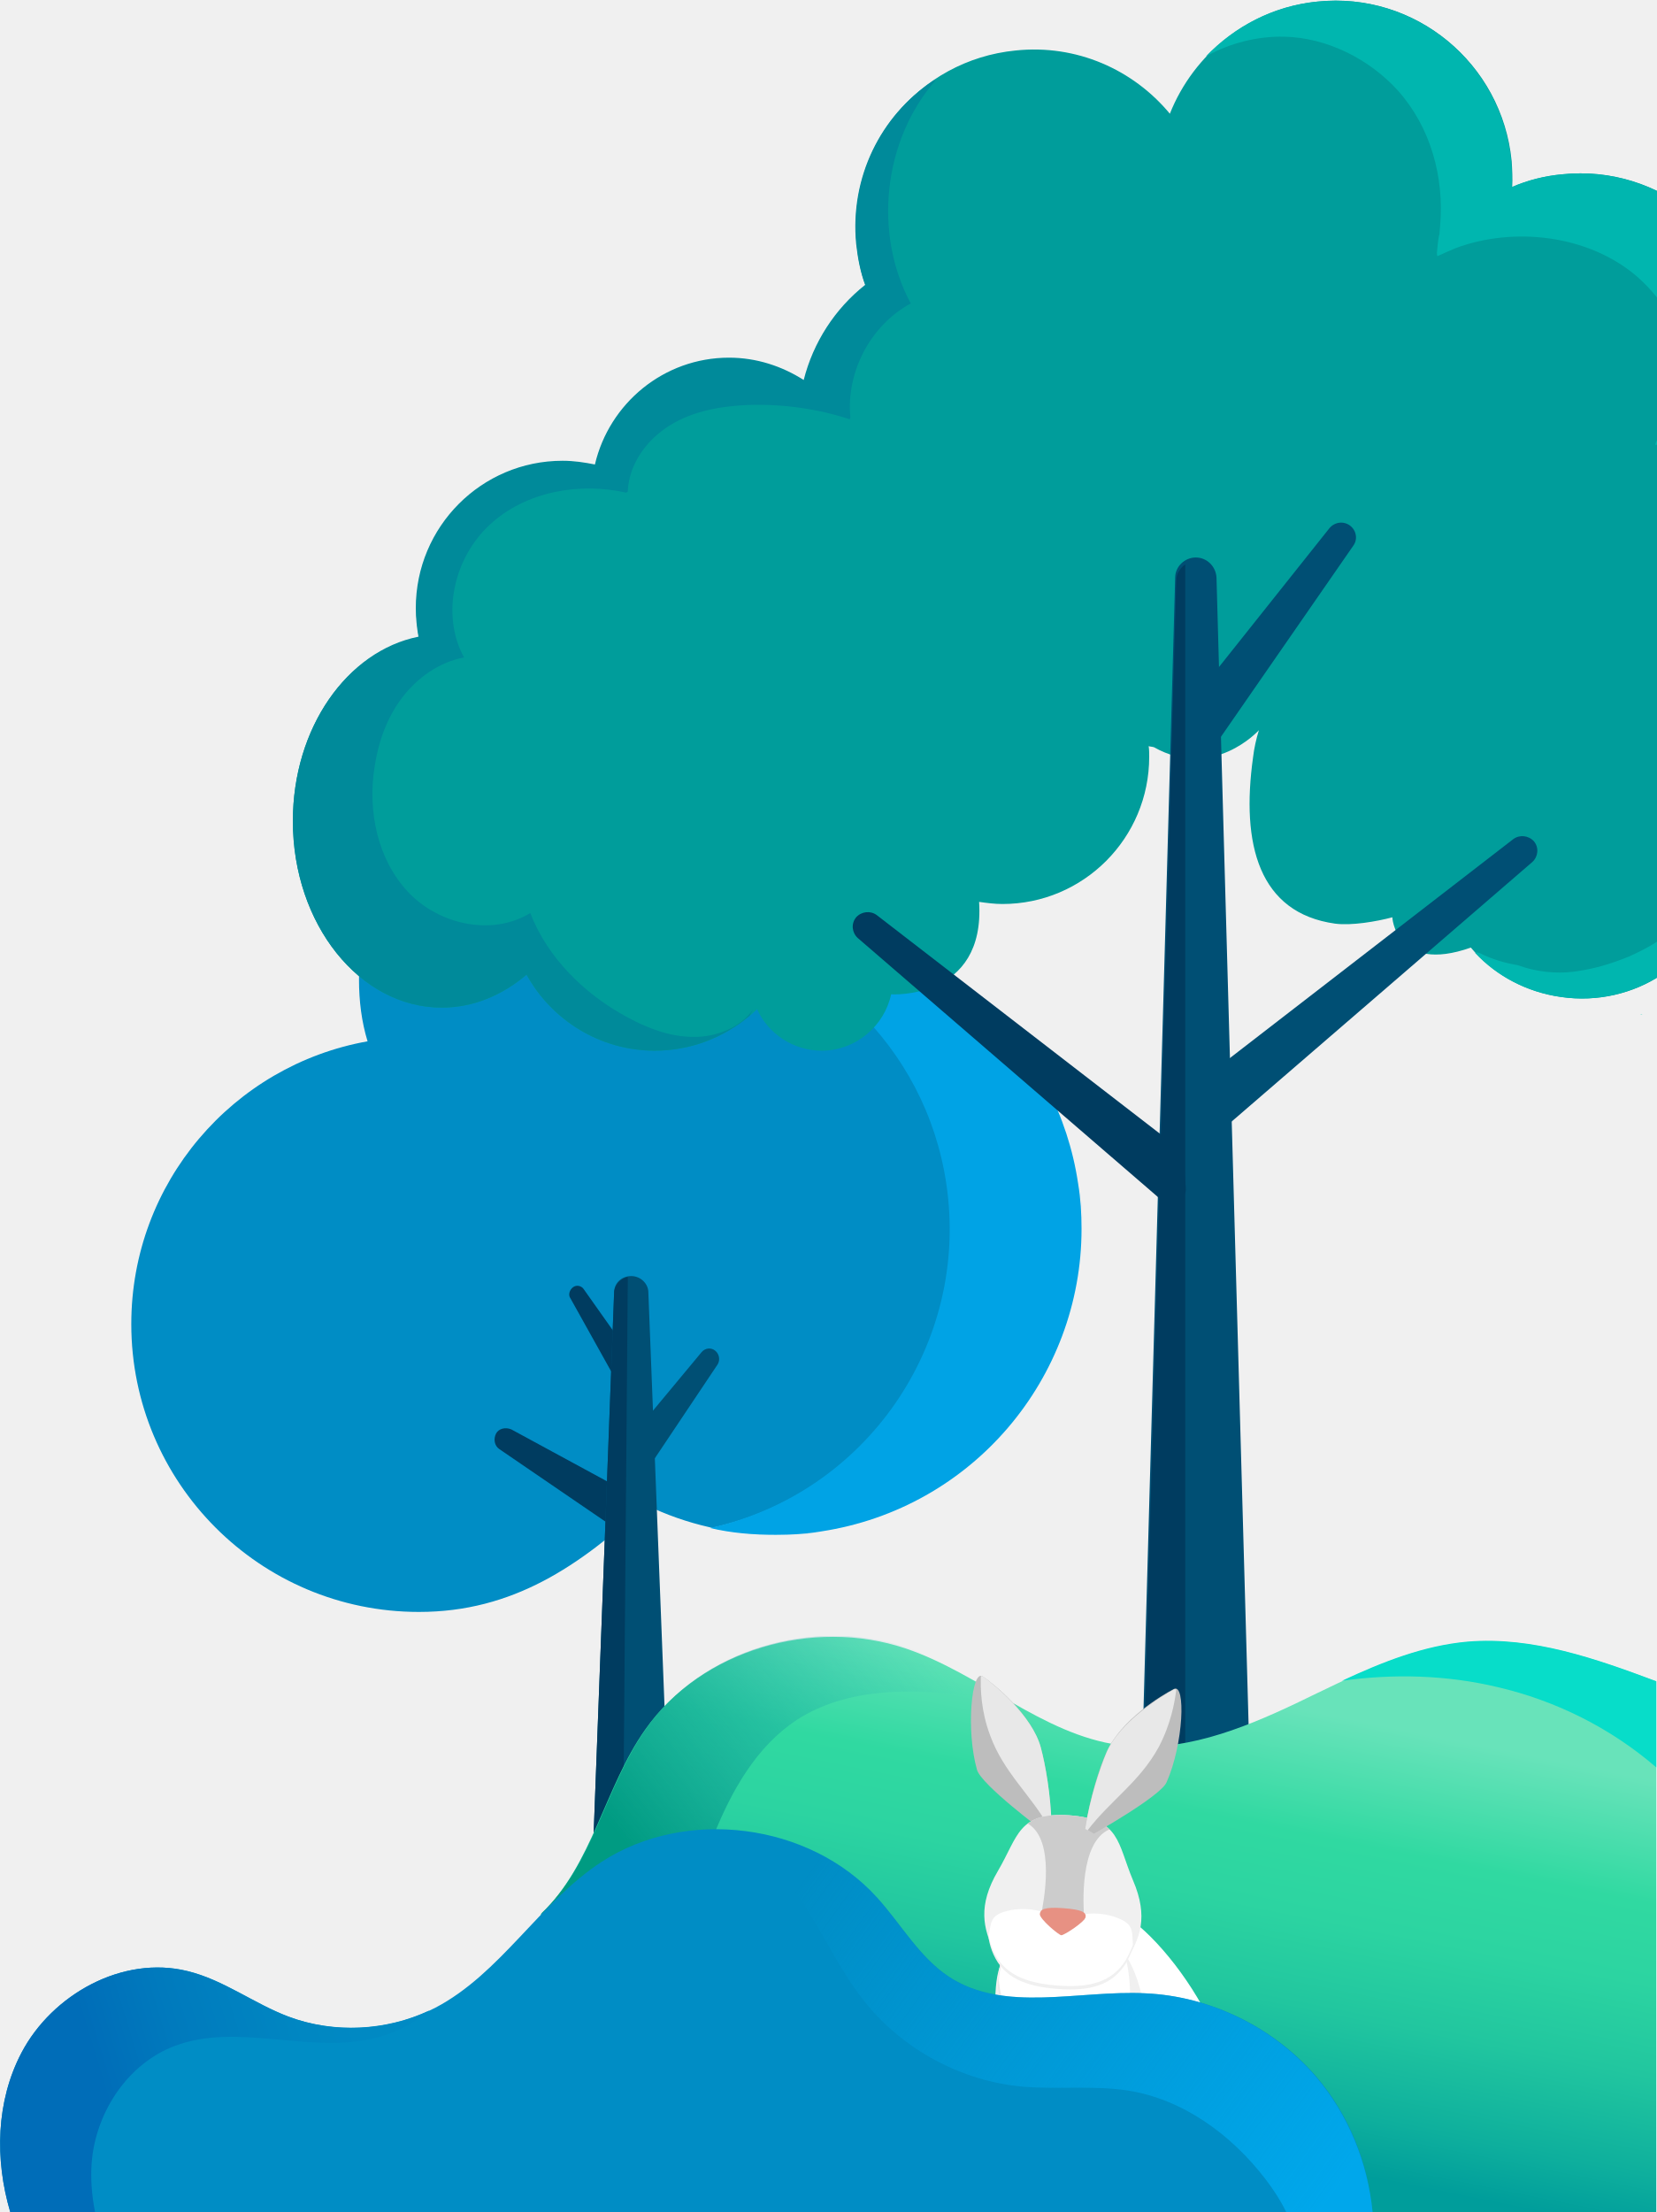
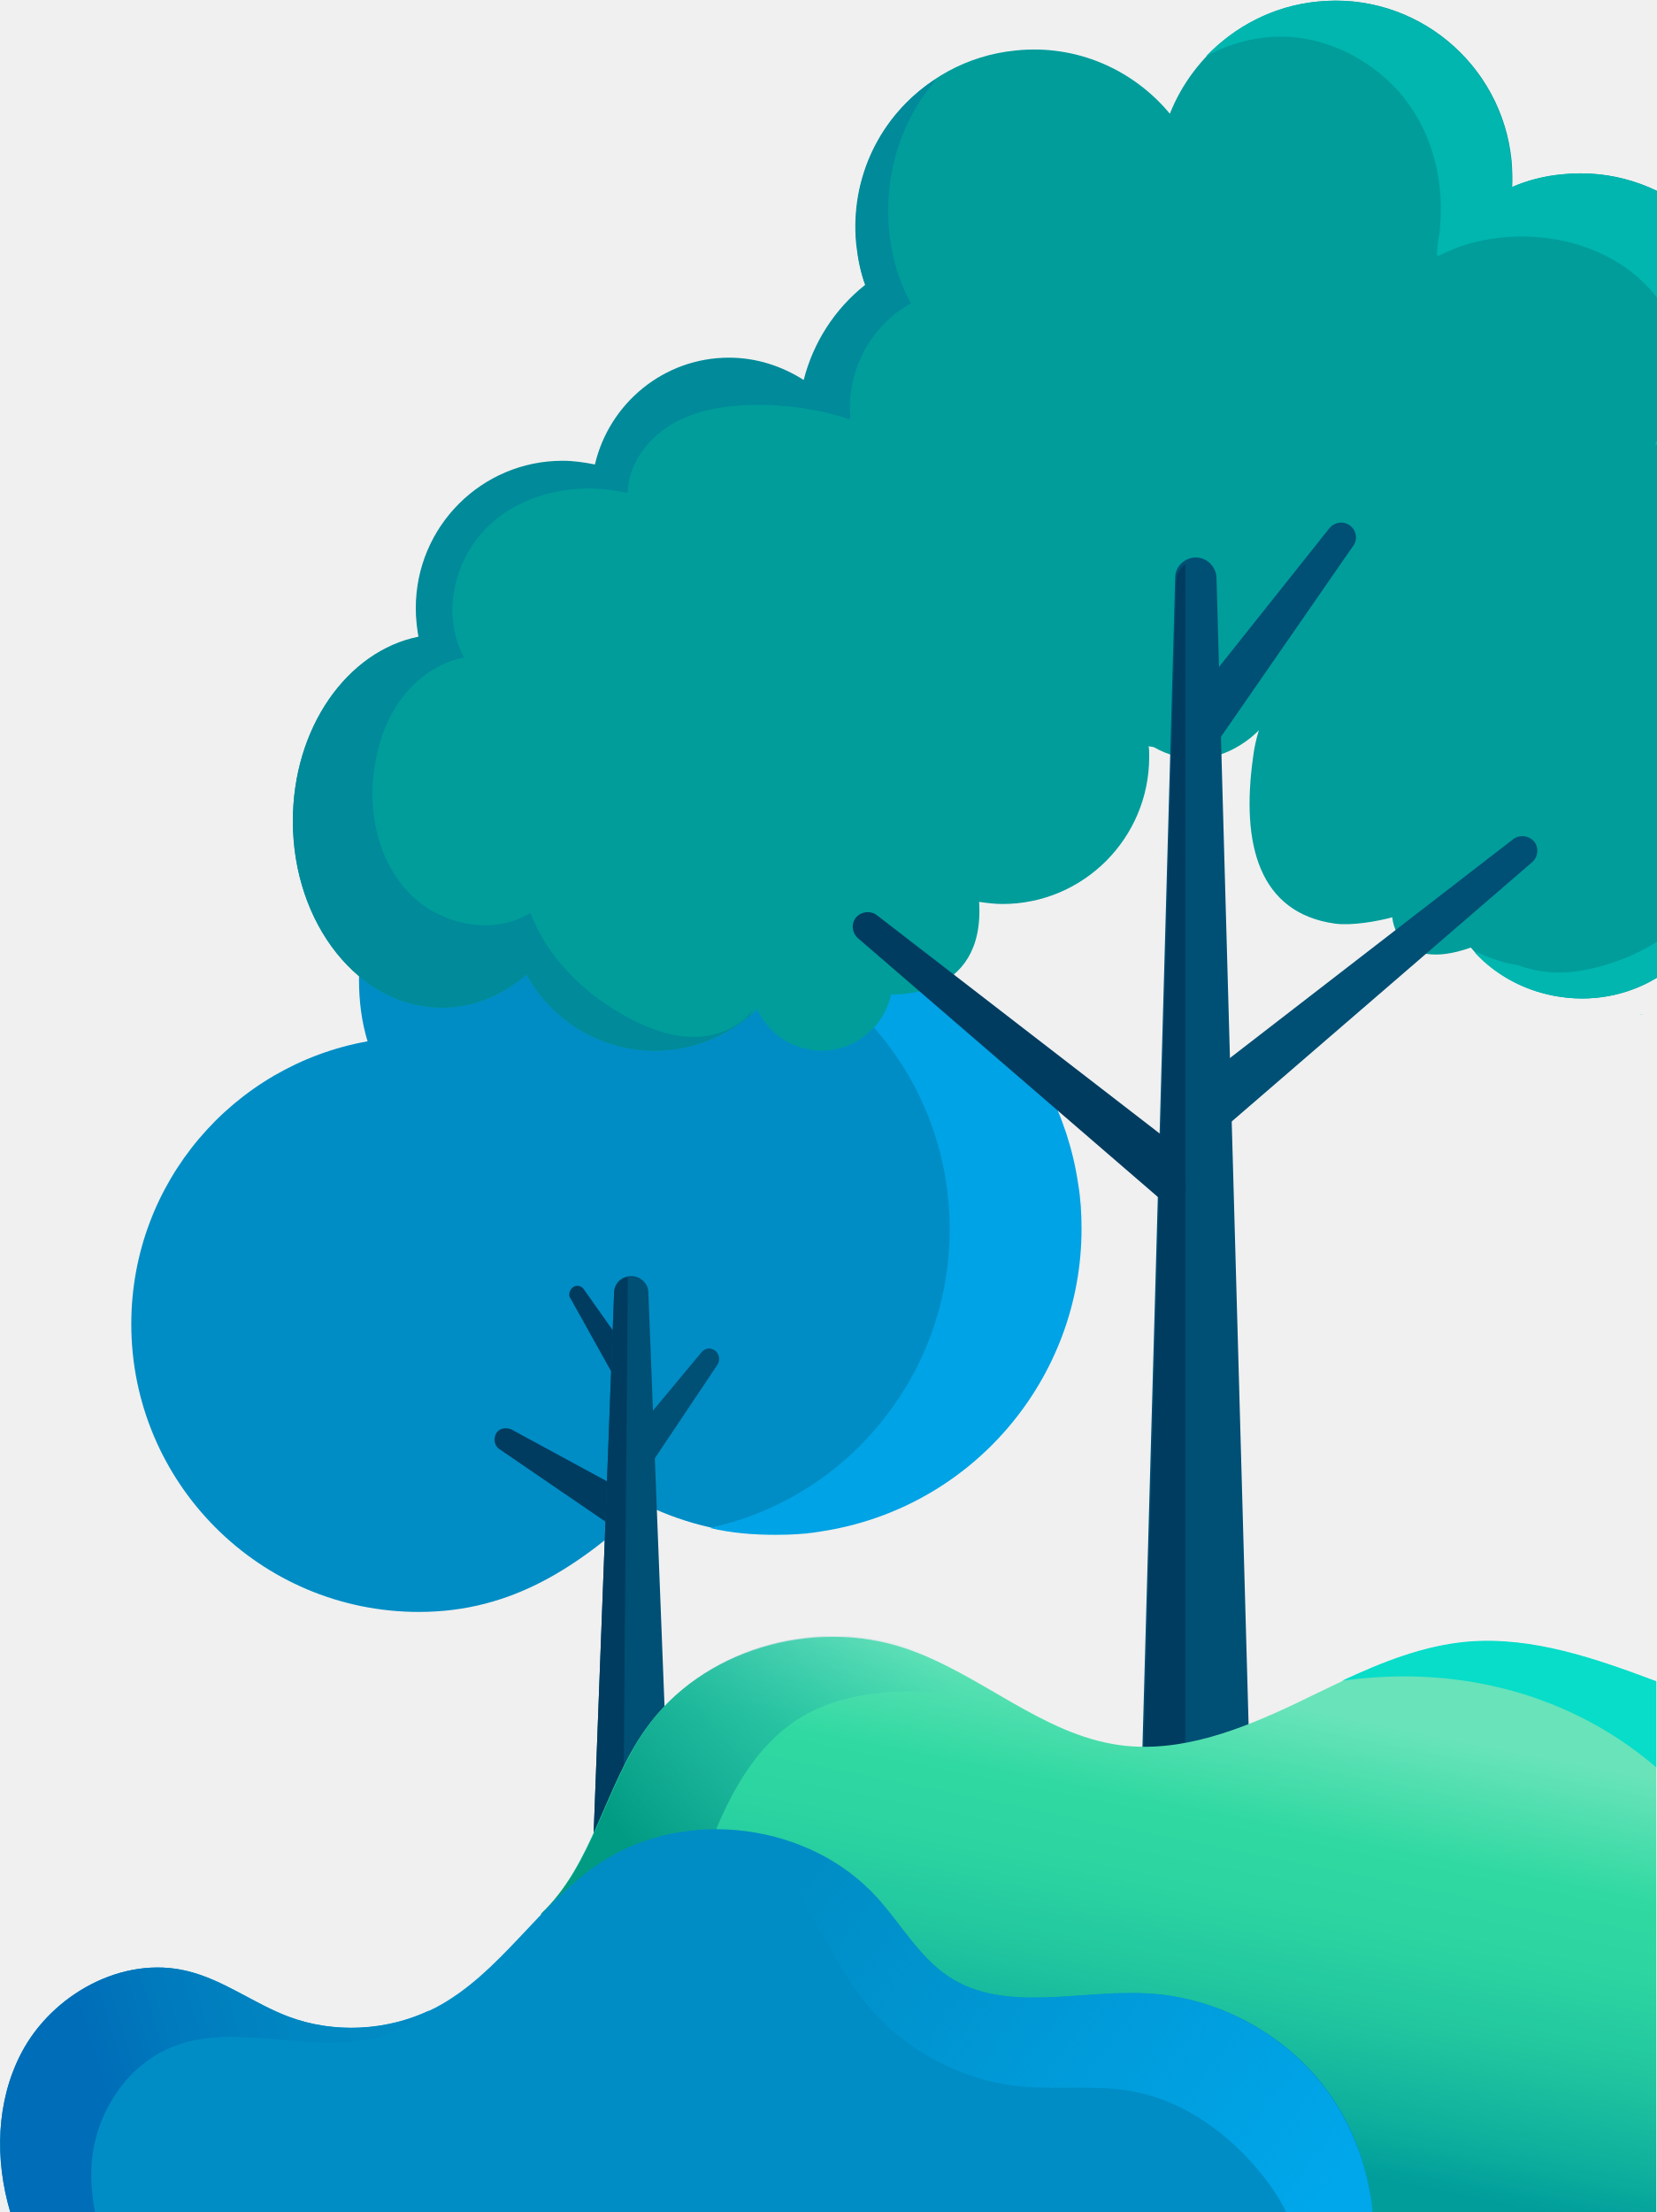
<svg xmlns="http://www.w3.org/2000/svg" width="164" height="219" viewBox="0 0 164 219" fill="none">
  <path d="M58.267 74C45.721 74.17 35.548 84.349 35.548 96.988C35.548 99.109 35.803 101.145 36.396 103.096C23.087 105.471 13 117.092 13 131.089C13 146.782 25.715 159.59 41.482 159.59C50.807 159.59 57.419 155.01 63.946 148.987C67.93 150.938 72.423 151.956 77 151.956C78.526 151.956 80.052 151.871 81.493 151.617C96.497 149.326 107.263 136.433 107.263 121.673C107.263 136.433 96.497 149.326 81.493 151.617C79.967 151.871 78.441 151.956 77 151.956C74.796 151.956 72.592 151.701 70.473 151.277C85.901 147.884 96.328 133.04 93.869 117.177C91.835 103.52 80.9 93.341 67.845 91.644C65.98 83.67 59.877 77.308 52.078 74.933C53.943 74.339 56.062 74 58.267 74Z" fill="#008DC5" />
  <path d="M58.436 74C58.436 74 58.351 74 58.436 74C58.351 74 58.436 74 58.436 74ZM58.521 74C58.521 74 58.436 74 58.521 74C58.436 74 58.521 74 58.521 74C69.371 74 78.441 81.55 80.815 91.644C93.869 93.341 104.804 103.52 106.839 117.177C107.093 118.704 107.178 120.231 107.178 121.673C107.178 120.146 107.093 118.704 106.839 117.177C104.804 103.52 93.869 93.341 80.815 91.644C78.441 81.55 69.371 74 58.521 74Z" fill="#009CD2" />
  <path d="M58.521 74C58.521 74 58.436 74 58.521 74C58.436 74 58.436 74 58.436 74C58.436 74 58.436 74 58.351 74C58.351 74 58.351 74 58.266 74C58.266 74 58.266 74 58.182 74C55.978 74 53.943 74.339 51.909 74.933C59.707 77.223 65.811 83.585 67.676 91.644C80.73 93.341 91.665 103.52 93.7 117.177C96.073 133.04 85.731 147.884 70.303 151.277C72.423 151.786 74.627 151.956 76.831 151.956C78.356 151.956 79.798 151.871 81.323 151.617C96.328 149.326 107.093 136.433 107.093 121.673C107.093 120.146 107.008 118.704 106.754 117.177C104.72 103.52 93.784 93.341 80.73 91.644C78.441 81.55 69.371 74 58.521 74Z" fill="#00A3E5" />
  <path d="M60.979 136.602L56.486 128.544C56.232 128.204 56.402 127.695 56.741 127.441C57.08 127.187 57.588 127.271 57.843 127.695L63.183 135.245C63.438 135.669 63.353 136.178 62.929 136.433L62.081 136.942C61.742 137.196 61.149 137.026 60.979 136.602Z" fill="#003C60" />
  <path d="M59.877 150.599L49.45 143.473C48.941 143.134 48.857 142.455 49.111 141.946C49.365 141.437 50.044 141.268 50.637 141.522L61.742 147.545C62.335 147.884 62.505 148.563 62.165 149.157L61.487 150.344C61.148 150.768 60.47 150.938 59.877 150.599Z" fill="#003C60" />
  <path d="M66.913 197.423H58.181L60.809 127.95C60.809 127.017 61.572 126.338 62.505 126.338C63.437 126.338 64.2 127.102 64.2 127.95L66.913 197.423Z" fill="#004F74" />
  <path d="M62.166 126.423C61.403 126.593 60.809 127.271 60.809 128.035L58.181 197.508H61.572L62.166 126.423Z" fill="#003C60" />
  <path d="M64.878 144.322L71.066 135.075C71.321 134.651 71.236 134.057 70.812 133.718C70.388 133.379 69.795 133.464 69.456 133.888L62.335 142.455C61.996 142.88 62.081 143.558 62.505 143.897L63.437 144.576C63.861 144.915 64.539 144.746 64.878 144.322Z" fill="#004F74" />
  <path d="M145.642 93.815C147.741 96.341 150.89 98.182 154.615 98.708C158.235 99.234 161.751 98.34 164.479 96.551C165.214 98.761 167.26 100.497 169.884 100.866C173.032 101.287 175.918 99.655 176.915 97.025C180.903 96.235 184.313 93.762 186.045 90.342C186.727 90.553 187.462 90.711 188.196 90.816C195.647 91.868 202.416 87.133 203.36 80.345C204.305 73.505 199.058 67.138 191.607 66.086C190.243 65.876 188.931 65.876 187.671 66.086C187.829 65.507 187.986 64.929 188.091 64.297C188.878 58.773 185.573 53.616 180.378 51.248C179.539 47.249 176.495 43.829 172.35 42.304C173.662 39.515 174.239 36.358 173.924 33.043C172.98 23.362 164.374 16.259 154.72 17.258C152.988 17.416 151.309 17.837 149.735 18.521C149.788 17.679 149.735 16.785 149.683 15.943C148.738 6.261 140.133 -0.842 130.478 0.158C123.71 0.842 118.2 5.314 115.839 11.26C112.219 6.893 106.604 4.367 100.57 4.999C90.915 5.946 83.832 14.575 84.829 24.256C84.986 25.677 85.249 27.045 85.721 28.308C82.73 30.675 80.579 33.99 79.634 37.726C77.483 36.358 74.964 35.516 72.236 35.516C65.782 35.516 60.377 40.041 58.961 46.092C57.911 45.882 56.862 45.724 55.76 45.724C47.732 45.724 41.226 52.248 41.226 60.298C41.226 61.298 41.331 62.245 41.488 63.14C34.352 64.455 29 72.084 29 81.292C29 91.5 35.611 99.761 43.744 99.761C46.84 99.761 49.726 98.55 52.14 96.498C54.606 100.971 59.381 104.023 64.838 104.023C68.773 104.023 72.341 102.444 74.964 99.918C76.066 102.339 78.532 104.023 81.366 104.023C84.724 104.023 87.557 101.602 88.24 98.445C88.24 98.445 97.579 99.024 96.95 89.29C97.684 89.395 98.471 89.501 99.258 89.501C107.286 89.501 113.793 82.976 113.793 74.926C113.793 74.557 113.793 74.242 113.74 73.873C113.898 73.926 114.108 73.926 114.265 73.979C120.142 77.293 124.654 72.295 124.654 72.295C124.392 73.137 124.182 74.084 124.077 74.978C122.87 83.607 124.654 90.395 132.21 91.447C133.837 91.658 136.303 91.237 137.877 90.816C137.824 90.711 138.192 96.446 145.642 93.815Z" fill="#009D9B" />
  <path d="M125.651 242.772L120.457 57.194C120.404 56.089 119.512 55.195 118.41 55.195C117.308 55.195 116.364 56.089 116.364 57.194L111.169 242.772H125.651Z" fill="#004F74" />
  <path d="M119.617 67.402L131.633 52.301C132.157 51.669 133.049 51.564 133.679 52.038C134.309 52.511 134.466 53.406 133.994 54.037L120.509 73.505L119.617 67.402Z" fill="#004F74" />
  <path d="M119.46 106.548L149.84 83.081C150.47 82.608 151.362 82.713 151.887 83.292C152.411 83.923 152.306 84.818 151.729 85.344L118.988 113.599L119.46 106.548Z" fill="#004F74" />
  <path d="M116.679 113.651L86.823 90.605C86.193 90.132 85.301 90.237 84.776 90.816C84.252 91.447 84.357 92.342 84.934 92.868L114.999 118.808C115.996 119.65 117.518 118.913 117.413 117.598L117.203 114.756C117.203 114.283 116.993 113.914 116.679 113.651Z" fill="#003C60" />
  <path d="M161.489 26.677C161.436 26.677 161.436 26.677 161.646 26.782C161.594 26.729 161.541 26.729 161.489 26.677Z" fill="#00C6B2" />
  <path d="M162.067 92.5C161.96 92.607 162.013 92.553 162.067 92.5V92.5Z" fill="#00C6B2" />
  <path d="M162.433 100.392C162.486 100.445 162.591 100.445 162.643 100.445C162.591 100.445 162.538 100.392 162.433 100.392C162.486 100.392 162.433 100.392 162.433 100.392Z" fill="#00C6B2" />
  <path d="M191.554 66.086C190.19 65.876 188.878 65.876 187.619 66.086C187.777 65.507 187.934 64.929 188.039 64.297C188.826 58.773 185.52 53.616 180.326 51.248C179.486 47.249 176.443 43.829 172.298 42.304C173.609 39.515 174.187 36.358 173.872 33.043C172.927 23.362 164.322 16.259 154.668 17.258C152.936 17.416 151.257 17.837 149.683 18.521C149.735 17.679 149.683 16.785 149.63 15.943C148.686 6.261 140.081 -0.842 130.426 0.158C126.071 0.579 122.241 2.631 119.407 5.577C119.46 5.577 119.512 5.525 119.512 5.525C121.821 4.262 124.497 3.578 127.173 3.631C131.423 3.736 135.568 5.84 138.402 8.945C141.655 12.575 143.019 17.521 142.599 22.362C142.599 22.572 142.547 22.783 142.547 22.993C142.547 23.099 142.547 23.204 142.494 23.309C142.389 23.835 142.337 24.414 142.284 24.993C142.284 25.098 142.284 25.256 142.337 25.361C142.914 25.098 143.491 24.835 144.121 24.572C149.893 22.415 157.239 23.256 162.013 27.308C166.159 30.886 168.677 36.831 165.319 41.83C164.847 42.514 164.06 43.251 163.902 44.04C165.319 44.04 166.578 44.093 167.89 44.671C170.199 45.671 171.983 47.776 172.77 50.143C173.452 52.143 173.452 54.405 172.717 56.352C173.662 56.51 174.606 56.668 175.446 57.141C176.6 57.773 177.597 58.72 178.332 59.825C179.066 60.93 179.539 62.193 179.696 63.508C179.854 64.823 179.644 66.139 179.066 67.296C178.804 67.823 178.437 68.296 178.07 68.77C178.699 68.612 179.329 68.507 180.011 68.454C182.32 68.243 184.628 68.664 186.727 69.612C188.616 70.243 190.4 71.348 191.659 72.926C194.021 75.925 194.913 80.871 191.45 83.397C190.4 84.134 189.193 84.502 187.934 84.555C186.675 84.607 185.415 84.344 184.209 83.923C184.156 84.028 184.156 84.134 184.104 84.239C183.789 86.554 182.792 88.343 180.903 89.921C178.909 91.658 176.39 92.5 173.714 92.552C173.242 92.552 172.77 92.552 172.298 92.5C172.088 92.5 171.878 92.447 171.668 92.447C171.563 92.447 171.458 92.447 171.353 92.394C171.353 92.394 171.353 92.394 171.248 92.394H171.196C170.199 92.237 169.254 92.026 168.31 91.71C167.785 91.552 167.313 91.395 166.841 91.184C166.788 91.184 166.736 91.132 166.683 91.132C166.264 91.605 165.791 92.026 165.267 92.394C164.06 93.341 162.696 94.078 161.279 94.71C159.862 95.288 158.393 95.762 156.924 96.025C156.137 96.183 155.297 96.288 154.458 96.288C153.513 96.288 152.569 96.183 151.677 95.972C151.204 95.867 150.732 95.709 150.26 95.551C149.001 95.341 147.741 94.973 146.587 94.394C146.377 94.289 146.22 94.289 146.062 94.341C148.161 96.604 151.152 98.235 154.563 98.708C158.183 99.234 161.699 98.34 164.427 96.551C165.162 98.761 167.208 100.497 169.832 100.866C172.98 101.287 175.866 99.655 176.863 97.025C180.85 96.235 184.261 93.762 185.993 90.342C186.675 90.553 187.409 90.711 188.144 90.816C195.595 91.868 202.363 87.133 203.308 80.345C204.252 73.453 199.005 67.086 191.554 66.086Z" fill="#00B6AF" />
  <path d="M84.776 24.151C84.934 25.572 85.196 26.94 85.668 28.202C82.678 30.57 80.526 33.885 79.582 37.621C77.43 36.253 74.912 35.411 72.183 35.411C65.73 35.411 60.325 39.936 58.908 45.987C57.859 45.776 56.809 45.618 55.708 45.618C47.68 45.618 41.173 52.143 41.173 60.193C41.173 61.193 41.278 62.14 41.436 63.034C34.352 64.455 29 72.084 29 81.292C29 91.5 35.611 99.761 43.744 99.761C46.84 99.761 49.726 98.55 52.14 96.499C54.606 100.971 59.381 104.023 64.838 104.023C68.406 104.023 71.711 102.707 74.23 100.55L74.597 99.918C73.285 101.76 70.872 102.707 68.615 102.655C66.359 102.655 64.155 101.813 62.109 100.708C57.911 98.445 54.238 94.867 52.507 90.395C48.729 92.71 43.482 91.552 40.439 88.343C37.395 85.133 36.398 80.345 37.081 75.978C37.448 73.505 38.287 71.085 39.809 69.085C41.331 67.086 43.482 65.56 45.948 65.087C43.639 60.877 44.951 55.195 48.519 51.932C52.035 48.67 57.334 47.723 62.004 48.775L62.161 48.67C62.266 45.934 64.05 43.514 66.359 42.093C68.668 40.672 71.449 40.199 74.125 40.094C77.535 39.989 80.946 40.462 84.147 41.514L84.199 41.304C83.779 36.831 86.193 32.201 90.181 30.044C86.456 23.099 87.452 13.891 92.647 7.945L92.332 8.05C87.19 11.47 84.147 17.574 84.776 24.151Z" fill="#008A9A" />
  <path d="M117.361 243.088V55.879C116.836 56.247 116.469 56.826 116.469 57.51L111.326 243.088H117.361Z" fill="#003C60" />
  <g clip-path="url(#clip0_208_214)">
    <path d="M164 219V166.455C157.969 164.251 151.696 162 145.327 162.575C139.296 163.102 133.796 166.024 128.295 168.658C122.843 171.245 116.86 173.592 110.877 172.777C103.157 171.724 97.078 165.688 89.647 163.197C80.48 160.132 69.383 163.389 63.882 171.245C59.829 176.992 58.671 184.656 53.557 189.494L58.816 219.096H164V219Z" fill="url(#paint0_linear_208_214)" />
    <path d="M145.328 162.527C140.985 162.91 136.884 164.539 132.879 166.407C137.994 165.688 143.253 165.832 148.271 167.029C154.061 168.371 159.513 171.101 164 174.981V166.455C158.017 164.203 151.745 162 145.328 162.527Z" fill="#07DDC9" />
    <path d="M65.281 195.098C67.646 190.931 68.852 186.237 70.637 181.782C72.422 177.328 74.883 172.921 78.888 170.287C83.761 167.125 90.082 167.125 95.872 167.892C97.367 168.083 98.863 168.323 100.359 168.514C96.885 166.55 93.459 164.395 89.744 163.102C80.576 160.036 69.479 163.293 63.979 171.149C59.926 176.897 58.768 184.56 53.653 189.398L56.404 204.774C59.974 202.283 63.11 198.978 65.281 195.098Z" fill="url(#paint1_linear_208_214)" />
-     <path d="M104.122 180.824C104.026 177.711 103.543 174.693 103.061 173.017C102.096 169.664 98.429 166.742 97.319 165.976C96.209 165.209 95.63 171.292 96.74 175.22C97.174 176.705 103.206 181.208 103.206 181.208L104.122 180.824Z" fill="#BDBDBD" />
-     <path d="M97.319 165.976C98.429 166.742 102.241 169.903 103.061 173.017C103.495 174.693 104.074 177.711 104.122 180.824L103.881 180.92C102.048 177.663 99.394 175.508 98.043 171.819C97.126 169.376 97.078 167.173 97.126 165.928C97.174 165.928 97.271 165.928 97.319 165.976Z" fill="#E8E8E8" />
-     <path d="M121.106 211.48C122.465 211.48 123.567 210.386 123.567 209.037C123.567 207.688 122.465 206.594 121.106 206.594C119.747 206.594 118.646 207.688 118.646 209.037C118.646 210.386 119.747 211.48 121.106 211.48Z" fill="white" />
-     <path d="M110.105 189.015C115.027 190.596 125.738 205.684 120.093 211.288C116.426 214.929 108.899 213.875 103.833 213.06C101.131 212.629 101.179 208.75 100.793 206.738C99.635 201.134 99.635 192.176 99.635 192.176L110.105 189.015Z" fill="white" />
-     <path d="M105.087 210.809C104.846 210.809 104.605 210.809 104.364 210.857C103.929 210.522 103.399 210.33 102.82 210.33C101.469 210.33 100.359 211.432 100.359 212.773C100.359 214.114 101.469 214.066 102.82 214.066C103.109 214.066 103.399 214.066 103.688 214.066C104.122 214.066 104.605 214.066 105.087 214.066C107.21 214.066 108.947 214.114 108.947 212.917C108.947 211.719 107.21 210.809 105.087 210.809Z" fill="#C9C9C9" />
-     <path d="M121.251 203.72C120.431 201.277 117.632 200.032 115.172 200.99C112.759 201.948 111.263 212.007 113.049 213.444C113.193 213.587 113.386 213.683 113.579 213.779C116.137 213.587 118.501 212.869 120.093 211.288C121.927 209.468 122.071 206.69 121.251 203.72Z" fill="#E8E8E8" />
-     <path d="M115.654 210.809C115.413 210.809 115.22 210.809 114.978 210.857C114.592 210.522 114.11 210.33 113.579 210.33C112.325 210.33 111.312 211.432 111.312 212.773C111.312 214.114 112.325 214.066 113.579 214.066C113.869 214.066 114.11 214.066 114.351 214.066C114.737 214.066 115.171 214.066 115.654 214.066C117.584 214.066 119.176 214.114 119.176 212.917C119.176 211.719 117.584 210.809 115.654 210.809Z" fill="#C9C9C9" />
-     <path d="M110.733 192.608C115.22 197.637 113.579 210.091 111.408 213.683C110.925 214.497 106.969 214.641 106.438 213.3C105.859 211.959 105.859 210.043 107.5 210.043C107.934 210.043 107.307 204.055 105.859 204.055C104.412 204.055 104.605 207.217 104.219 209.708C103.736 212.486 103.35 213.635 102.771 213.875C102.192 214.114 99.346 214.545 98.477 213.396C97.657 212.198 97.85 210.857 98.718 210.139C99.587 209.372 99.683 209.755 99.876 209.612C100.021 209.468 97.271 197.445 99.297 194.045C101.227 190.596 109.478 191.218 110.733 192.608Z" fill="#F0F0F0" />
-     <path d="M111.119 193.087C111.794 194.571 112.035 197.637 111.698 199.122C111.553 199.697 111.553 199.409 111.601 198.691C111.649 197.972 111.408 199.936 110.347 201.182C109.285 202.475 108.272 203.193 108.465 202.858C108.658 202.571 108.899 201.708 108.754 201.996C108.61 202.283 107.886 203.145 107.21 203.576C106.535 204.008 107.066 203.576 107.21 203.241C107.355 202.906 106.776 203.96 105.666 204.774C104.557 205.588 105.522 204.918 104.846 204.295C104.171 203.672 103.399 202.858 103.495 203.05C103.592 203.241 104.074 203.624 103.929 203.624C103.785 203.624 102.53 202.954 101.999 202.331C101.469 201.708 100.938 201.134 101.662 202.331C101.806 202.618 99.925 201.517 99.056 198.403C98.429 196.104 99.201 193.997 99.201 193.997L111.119 193.087Z" fill="white" />
-     <path d="M111.119 193.087C111.794 194.571 112.035 197.637 111.698 199.122C111.553 199.697 111.553 199.409 111.601 198.691C111.649 197.972 111.408 199.936 110.347 201.182C109.285 202.475 108.272 203.193 108.465 202.858C108.658 202.571 108.899 201.708 108.754 201.996C108.61 202.283 107.886 203.145 107.21 203.576C106.535 204.008 107.066 203.576 107.21 203.241C107.355 202.906 106.776 203.96 105.666 204.774C104.557 205.588 105.522 204.918 104.846 204.295C104.171 203.672 103.399 202.858 103.495 203.05C103.592 203.241 104.074 203.624 103.929 203.624C103.785 203.624 102.53 202.954 101.999 202.331C101.469 201.708 100.938 201.134 101.662 202.331C101.806 202.618 99.925 201.517 99.056 198.403C98.429 196.104 99.201 193.997 99.201 193.997L111.119 193.087Z" fill="#E8E8E8" />
-     <path d="M111.746 198.26C111.842 197.924 111.89 197.445 111.89 196.966C111.842 195.577 111.601 193.997 111.167 193.087L99.297 194.045C99.297 194.045 98.96 194.907 98.911 196.104C98.96 196.583 99.008 197.062 99.153 197.589C100.021 200.655 101.951 201.756 101.758 201.517C101.034 200.367 101.565 200.894 102.096 201.517C102.627 202.139 103.881 202.81 104.026 202.81C104.171 202.81 103.688 202.427 103.592 202.235C103.495 202.044 104.219 202.858 104.943 203.481C105.618 204.103 104.653 204.774 105.763 203.96C106.873 203.145 107.452 202.092 107.307 202.427C107.162 202.762 106.631 203.193 107.307 202.762C107.982 202.331 108.706 201.469 108.851 201.182C108.996 200.894 108.803 201.756 108.561 202.044C108.368 202.331 109.382 201.613 110.443 200.367C111.504 199.074 111.746 197.11 111.697 197.876C111.649 198.26 111.649 198.499 111.697 198.595C111.697 198.547 111.746 198.547 111.697 198.595C111.649 198.547 111.697 198.451 111.746 198.26Z" fill="white" />
-     <path d="M98.815 185.231C96.788 188.68 97.368 190.931 98.429 193.183C99.442 195.434 101.565 196.344 104.798 196.583C108.031 196.823 110.154 196.2 111.505 194.093C112.856 191.985 113.772 189.83 112.18 186.141C110.636 182.453 110.926 180.106 105.908 179.723C100.793 179.388 100.841 181.783 98.815 185.231Z" fill="#F0F0F0" />
-     <path d="M112.18 192.895C112.084 191.745 112.277 190.979 111.07 190.404C108.079 188.967 105.232 190.5 105.184 190.356C105.136 190.5 102.53 188.632 99.346 189.638C98.043 190.069 98.139 190.787 97.898 191.937C97.995 192.464 98.139 192.991 98.381 193.518C99.394 195.769 101.517 196.679 104.75 196.918C107.982 197.158 110.105 196.535 111.456 194.428C111.746 193.901 111.987 193.422 112.18 192.895Z" fill="#F0F0F0" />
-     <path d="M112.18 192.56C112.084 191.41 112.277 190.644 111.07 190.069C108.079 188.632 105.232 190.165 105.184 190.021C105.136 190.165 102.53 188.297 99.346 189.303C98.043 189.734 98.139 190.452 97.898 191.602C97.995 192.129 98.139 192.655 98.381 193.182C99.394 195.434 101.517 196.344 104.75 196.583C107.982 196.823 110.105 196.2 111.456 194.092C111.746 193.566 111.987 193.087 112.18 192.56Z" fill="white" />
-     <path d="M107.355 190.069C107.259 188.584 106.873 182.405 109.864 181.112C109.092 180.345 107.934 179.866 105.86 179.723C103.785 179.579 102.579 179.914 101.758 180.537C104.557 182.166 103.351 188.297 103.061 189.734L107.355 190.069Z" fill="#CCCCCC" />
-     <path d="M105.088 191.602C104.798 191.554 102.916 189.973 102.965 189.494C103.013 189.063 103.351 188.776 105.281 188.919C107.21 189.063 107.548 189.35 107.5 189.781C107.452 190.26 105.377 191.602 105.088 191.602Z" fill="#E79183" />
-     <path d="M107.452 181.016C107.934 177.95 108.851 175.029 109.575 173.448C111.022 170.239 115.027 167.844 116.233 167.221C117.439 166.598 117.198 172.682 115.509 176.466C114.882 177.855 108.32 181.543 108.32 181.543L107.452 181.016Z" fill="#BDBDBD" />
-     <path d="M116.233 167.269C115.027 167.892 110.829 170.526 109.575 173.496C108.899 175.124 107.934 177.998 107.452 181.064L107.693 181.208C109.961 178.238 112.856 176.418 114.737 172.969C115.944 170.67 116.33 168.514 116.474 167.269C116.378 167.221 116.33 167.221 116.233 167.269Z" fill="#E8E8E8" />
    <path d="M135.87 219C135.485 214.114 133.555 209.372 130.37 205.636C126.172 200.75 119.9 197.637 113.434 197.35C106.824 197.014 99.49 199.313 93.99 195.721C90.999 193.757 89.213 190.452 86.801 187.818C80.142 180.489 67.935 178.908 59.588 184.321C53.412 188.345 49.6 195.386 43.087 198.787C38.648 201.086 33.244 201.421 28.564 199.649C25.138 198.355 22.146 196.008 18.576 195.146C12.159 193.566 5.163 197.445 2.123 203.241C-0.386 208.031 -0.531 213.779 1.013 219H135.87Z" fill="#008DC5" />
    <path d="M130.322 205.636C126.124 200.75 119.852 197.637 113.386 197.35C106.776 197.014 99.442 199.313 93.942 195.721C90.95 193.757 89.165 190.452 86.752 187.818C82.7 183.363 76.62 181.016 70.589 181.112C72.471 181.734 74.256 182.692 75.8 184.034C80.191 187.818 82.024 193.709 85.643 198.212C89.454 202.954 95.244 206.067 101.324 206.594C104.75 206.882 108.272 206.45 111.697 206.977C117.15 207.839 121.926 211.336 125.304 215.743C126.076 216.749 126.8 217.85 127.379 219.048H135.919C135.436 214.114 133.506 209.372 130.322 205.636Z" fill="url(#paint2_linear_208_214)" />
    <path d="M9.119 213.683C9.65 208.893 12.738 204.295 17.273 202.571C23.546 200.176 30.735 203.433 37.2 201.756C39.178 201.277 41.012 200.319 42.556 199.026C38.214 201.086 33.003 201.325 28.515 199.649C25.09 198.355 22.098 196.008 18.528 195.146C12.159 193.566 5.163 197.445 2.123 203.241C-0.386 208.031 -0.531 213.779 1.013 219H9.409C9.071 217.276 8.926 215.455 9.119 213.683Z" fill="url(#paint3_linear_208_214)" />
  </g>
  <defs>
    <linearGradient id="paint0_linear_208_214" x1="116.74" y1="165.406" x2="107.728" y2="209.999" gradientUnits="userSpaceOnUse">
      <stop offset="0.029" stop-color="#68E3BA" />
      <stop offset="0.295" stop-color="#30D9A1" />
      <stop offset="0.465" stop-color="#2CD4A1" />
      <stop offset="0.662" stop-color="#21C69F" />
      <stop offset="0.874" stop-color="#0EAF9D" />
      <stop offset="1" stop-color="#009D9B" />
    </linearGradient>
    <linearGradient id="paint1_linear_208_214" x1="91.284" y1="162.305" x2="63.134" y2="185.457" gradientUnits="userSpaceOnUse">
      <stop stop-color="#30B4BA" stop-opacity="0" />
      <stop offset="0.971" stop-color="#009B82" />
    </linearGradient>
    <linearGradient id="paint2_linear_208_214" x1="133.24" y1="220.035" x2="81.883" y2="182.852" gradientUnits="userSpaceOnUse">
      <stop offset="0.042" stop-color="#00A7EB" />
      <stop offset="1" stop-color="#00A7EB" stop-opacity="0" />
    </linearGradient>
    <linearGradient id="paint3_linear_208_214" x1="-1.391" y1="210.788" x2="41.165" y2="197.806" gradientUnits="userSpaceOnUse">
      <stop offset="0.275" stop-color="#006DB8" />
      <stop offset="0.465" stop-color="#007ABD" />
      <stop offset="0.738" stop-color="#0087C2" />
      <stop offset="1" stop-color="#008BC4" />
    </linearGradient>
    <clipPath id="clip0_208_214">
      <rect width="164" height="57" fill="white" transform="translate(0 162)" />
    </clipPath>
  </defs>
</svg>
